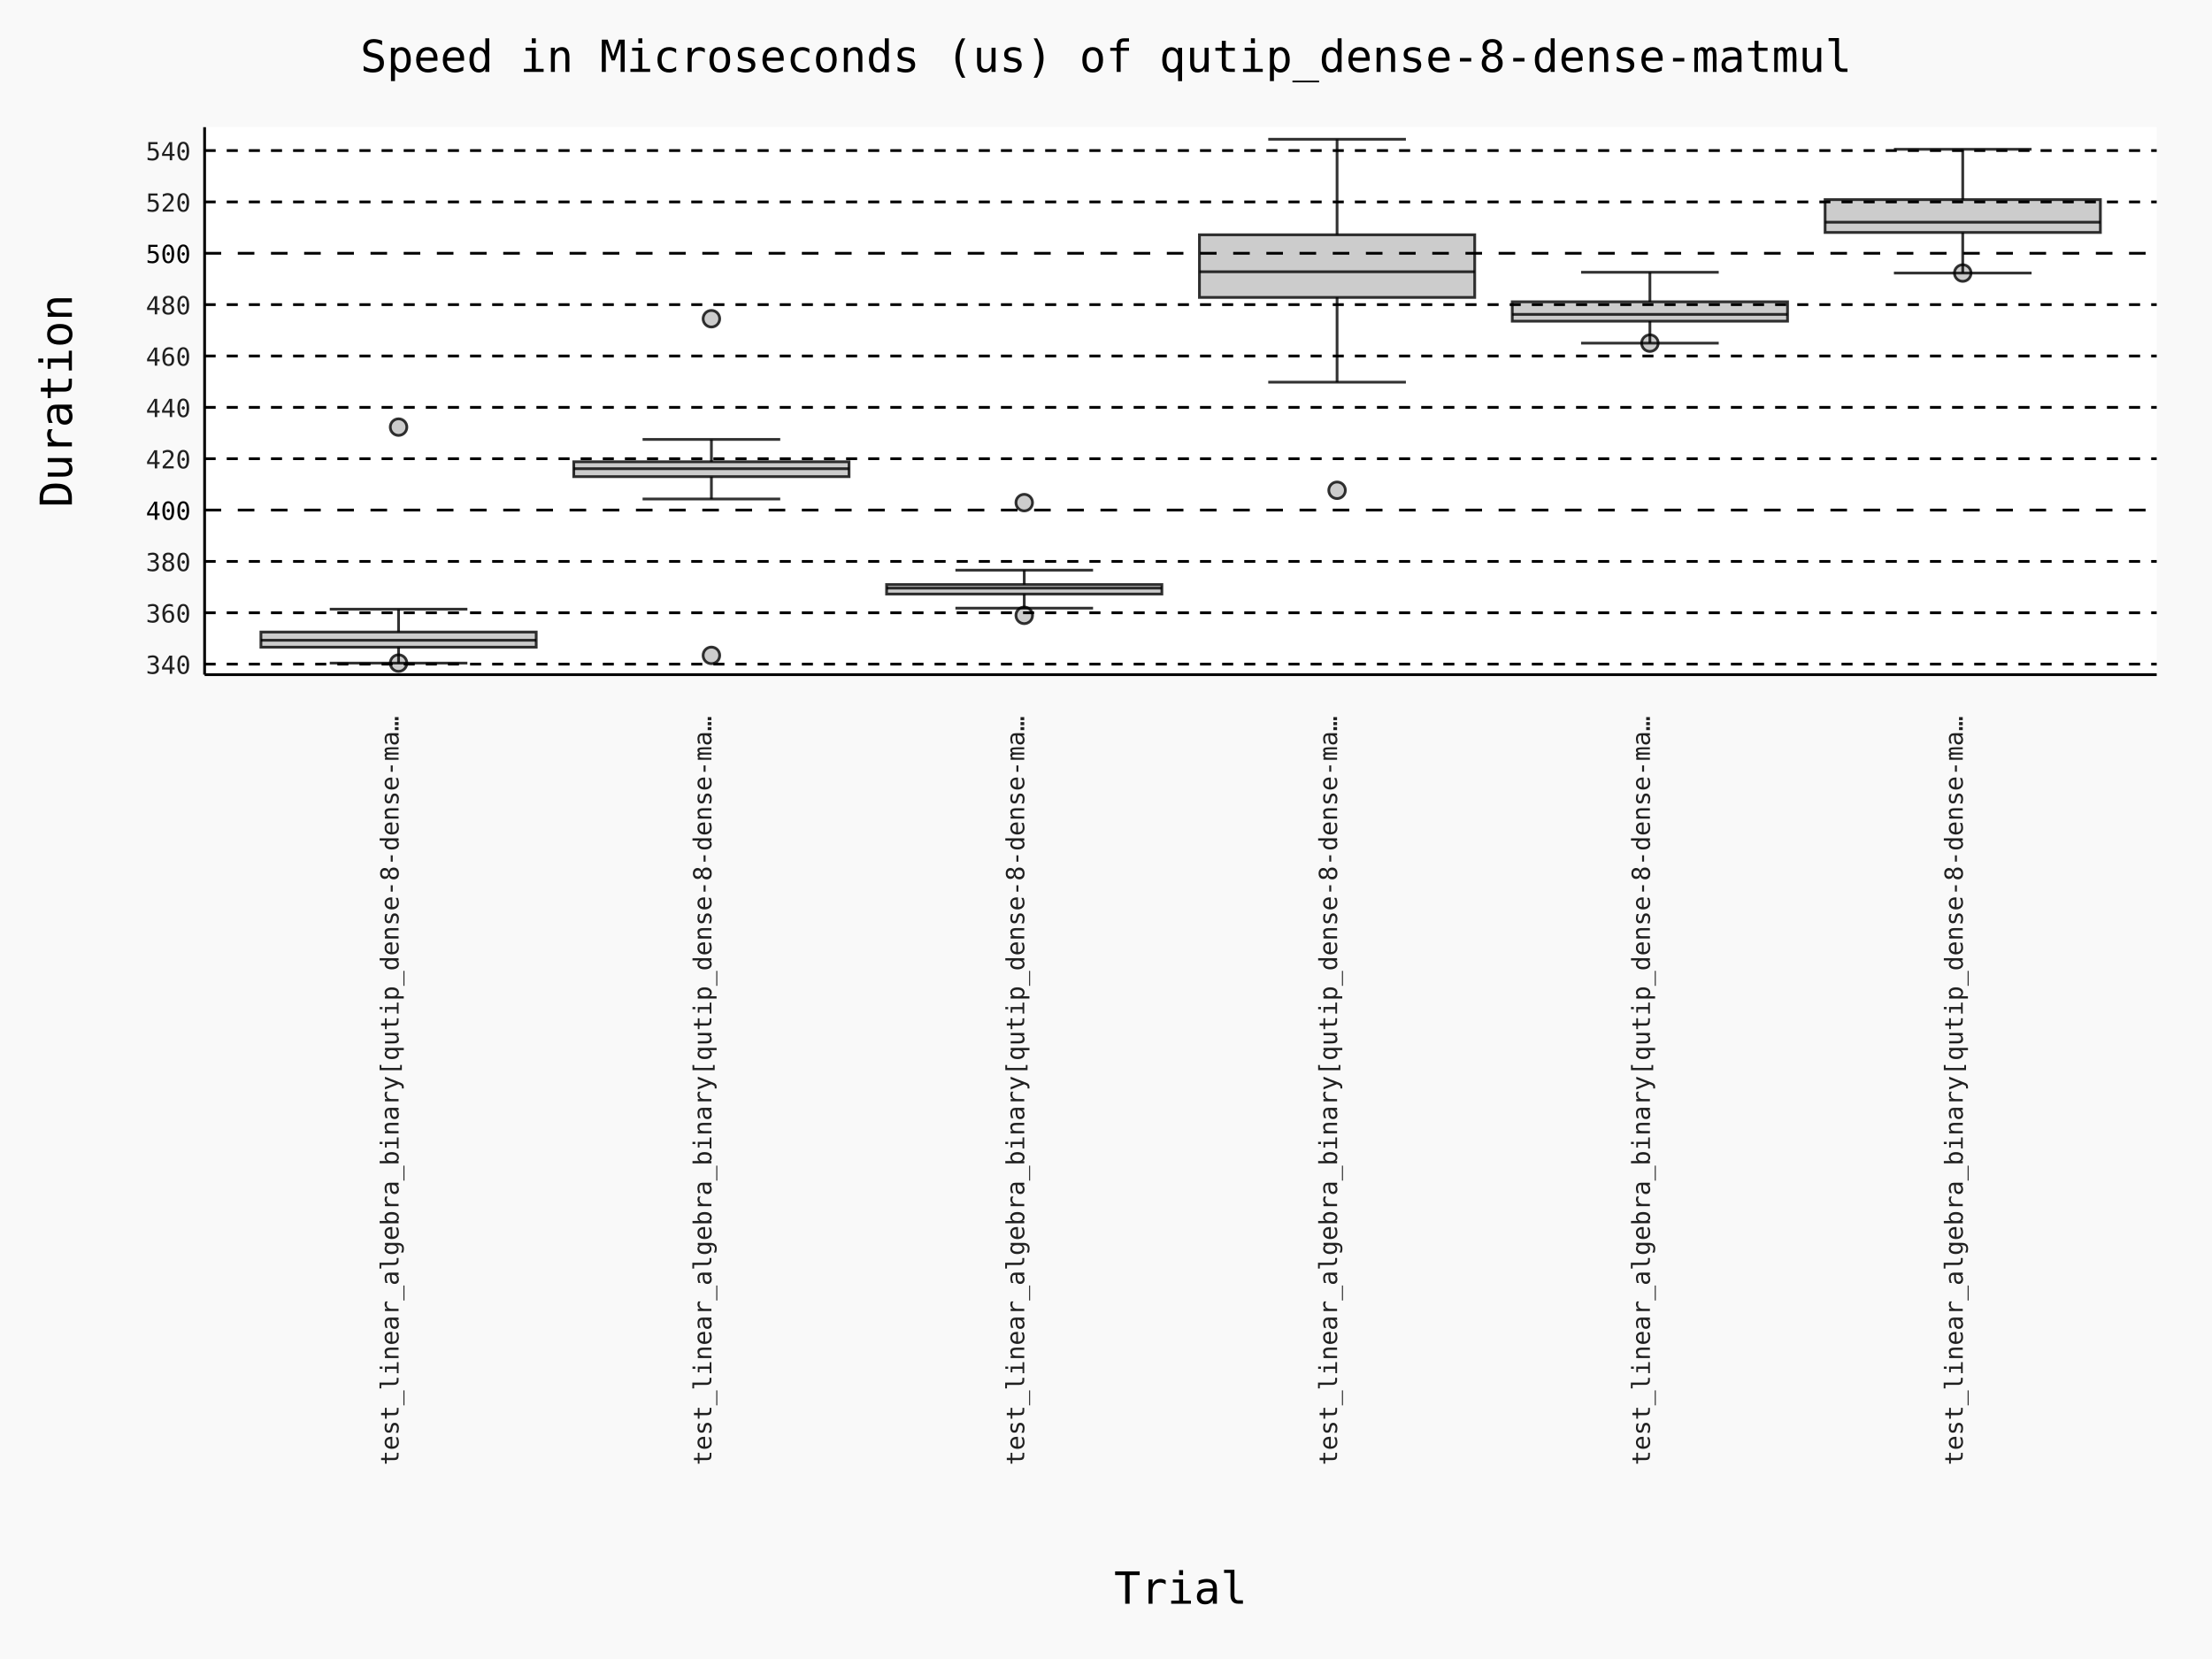
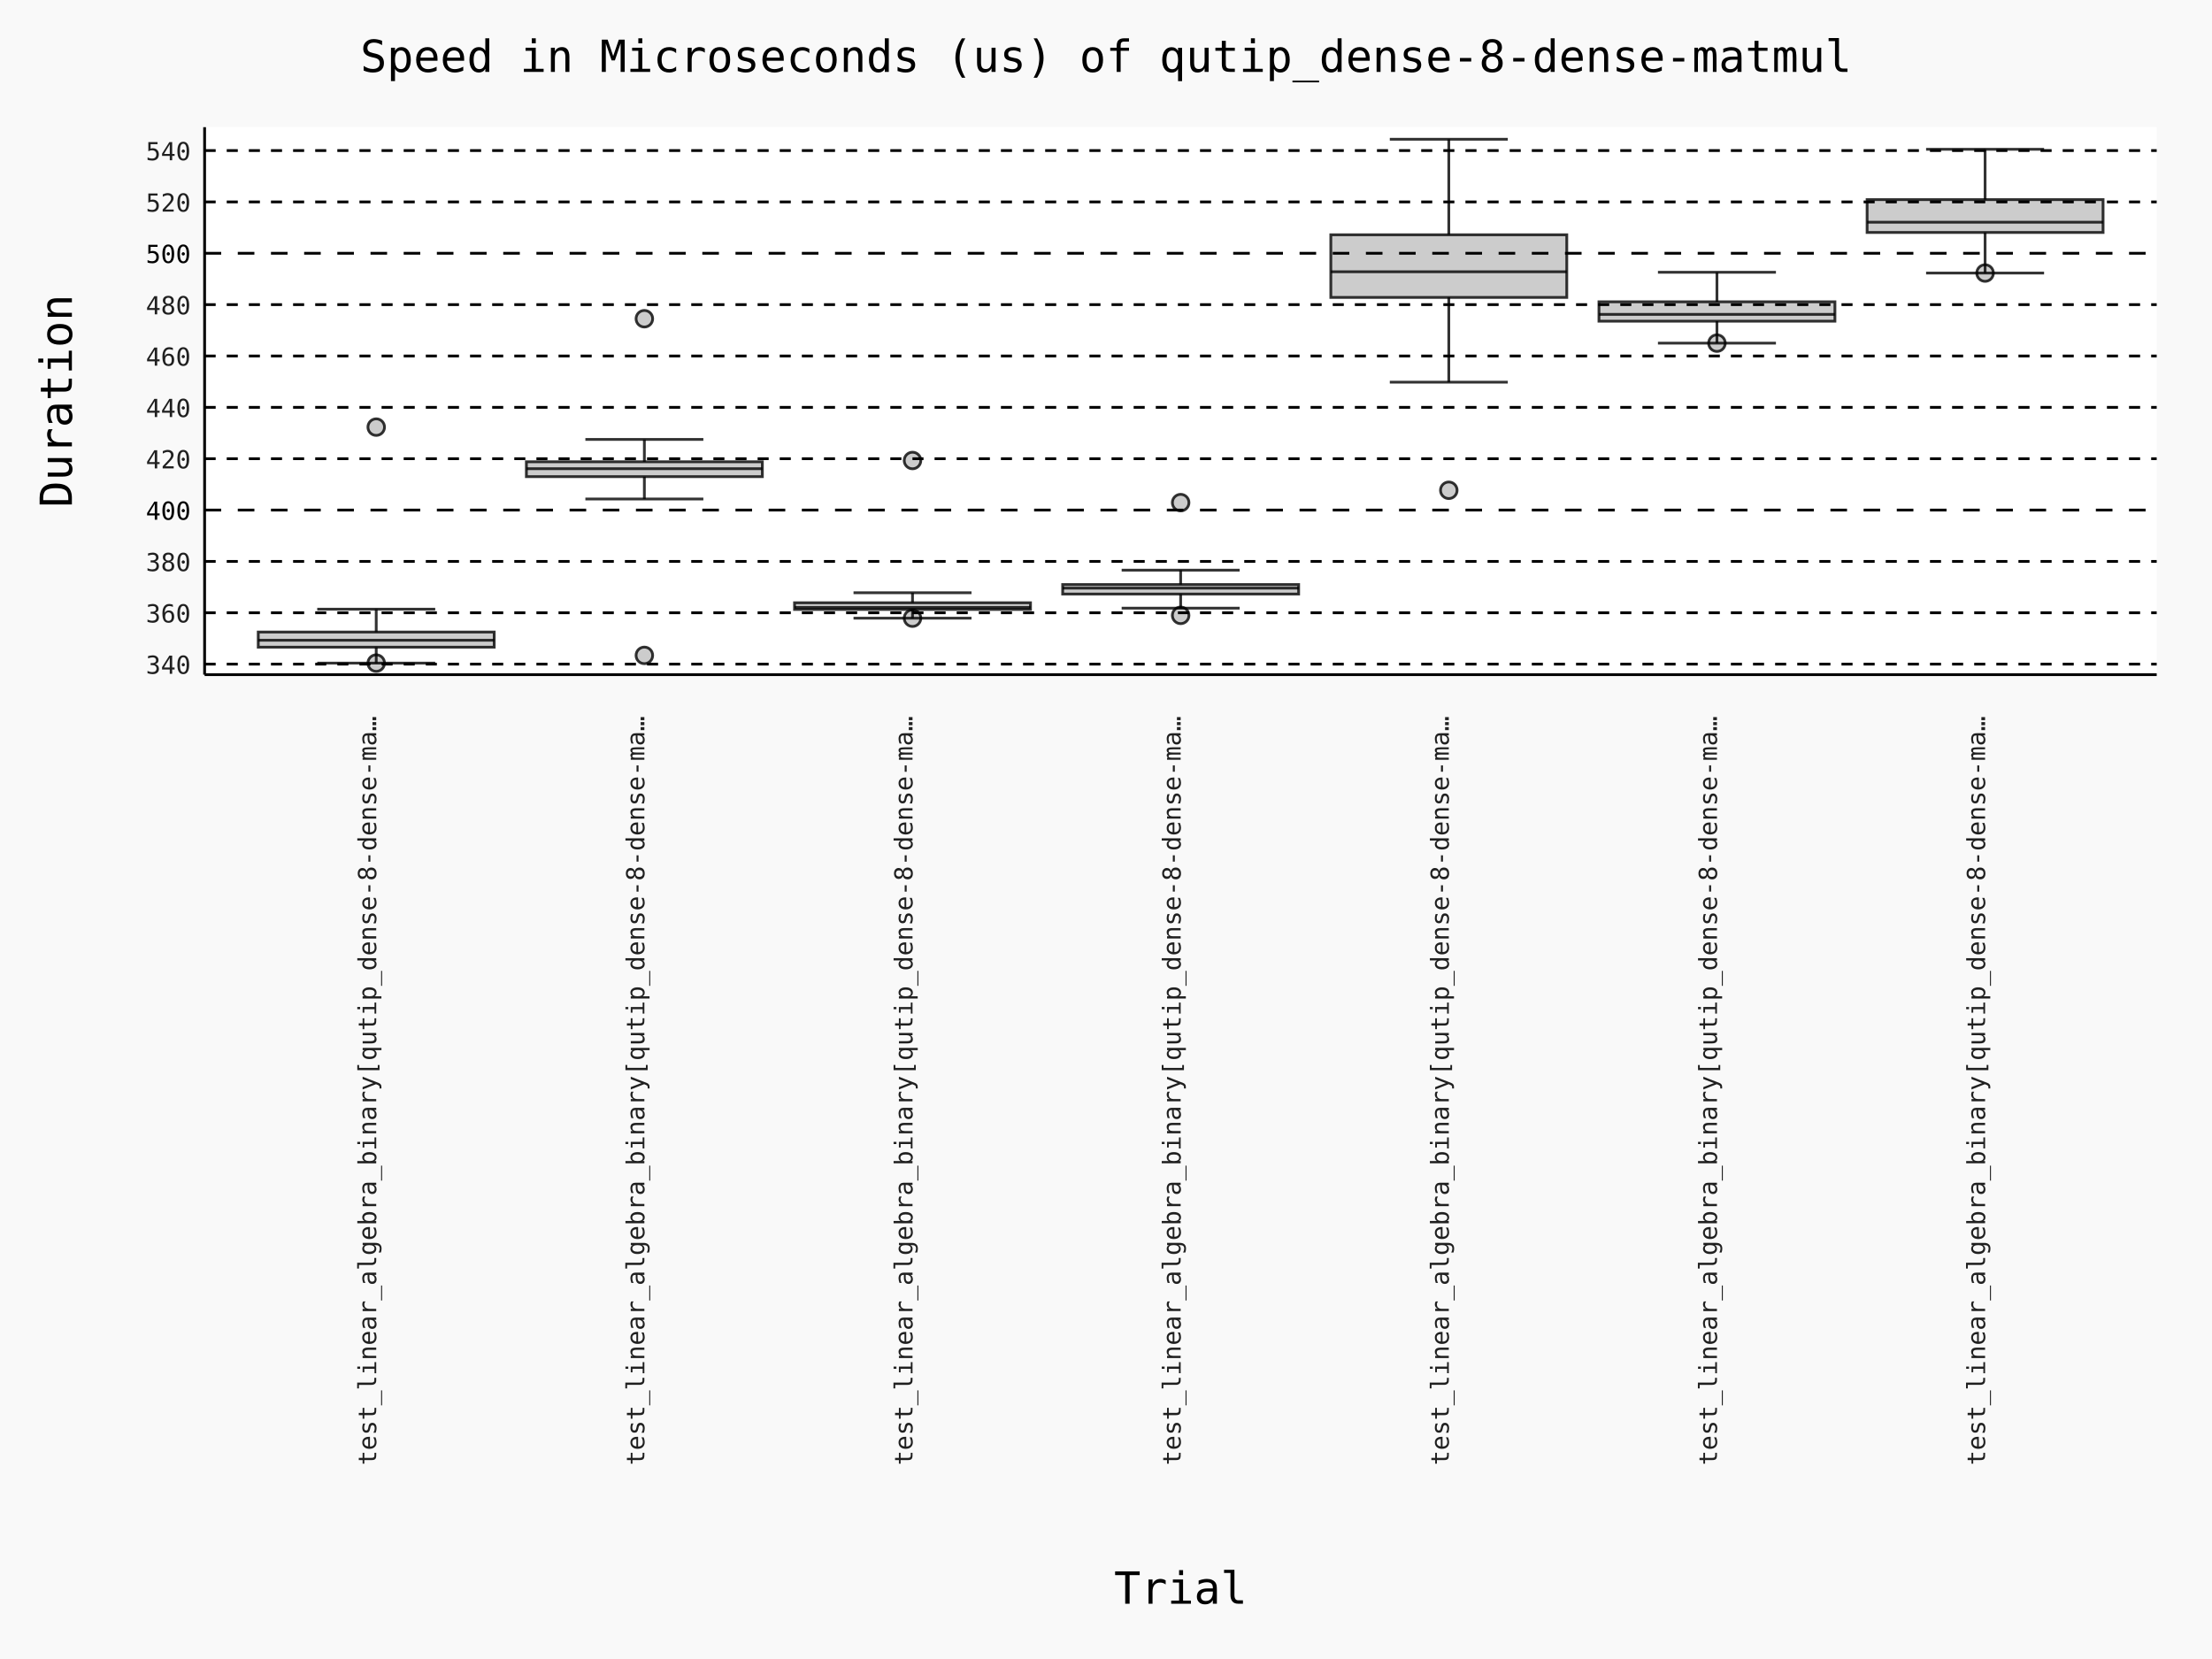
- <svg xmlns="http://www.w3.org/2000/svg" id="chart-aefc9659-e579-452b-bb0a-718bcadd1fb6" class="pygal-chart" viewBox="0 0 800 600">
+ <svg xmlns="http://www.w3.org/2000/svg" id="chart-c7234415-1877-4d9e-99f5-069ce3489e69" class="pygal-chart" viewBox="0 0 800 600">
  <defs>
-     <style type="text/css">#chart-aefc9659-e579-452b-bb0a-718bcadd1fb6{-webkit-user-select:none;-webkit-font-smoothing:antialiased;font-family:Consolas,"Deja Vu Sans Mono","Bitstream Vera Sans Mono","Courier New",monospace}#chart-aefc9659-e579-452b-bb0a-718bcadd1fb6 .title{font-family:Consolas,"Deja Vu Sans Mono","Bitstream Vera Sans Mono","Courier New",monospace;font-size:16px}#chart-aefc9659-e579-452b-bb0a-718bcadd1fb6 .legends .legend text{font-family:Consolas,"Deja Vu Sans Mono","Bitstream Vera Sans Mono","Courier New",monospace;font-size:14px}#chart-aefc9659-e579-452b-bb0a-718bcadd1fb6 .axis text{font-family:Consolas,"Deja Vu Sans Mono","Bitstream Vera Sans Mono","Courier New",monospace;font-size:10px}#chart-aefc9659-e579-452b-bb0a-718bcadd1fb6 .axis text.major{font-family:Consolas,"Deja Vu Sans Mono","Bitstream Vera Sans Mono","Courier New",monospace;font-size:10px}#chart-aefc9659-e579-452b-bb0a-718bcadd1fb6 .text-overlay text.value{font-family:Consolas,"Deja Vu Sans Mono","Bitstream Vera Sans Mono","Courier New",monospace;font-size:16px}#chart-aefc9659-e579-452b-bb0a-718bcadd1fb6 .text-overlay text.label{font-family:Consolas,"Deja Vu Sans Mono","Bitstream Vera Sans Mono","Courier New",monospace;font-size:10px}#chart-aefc9659-e579-452b-bb0a-718bcadd1fb6 .tooltip{font-family:Consolas,"Deja Vu Sans Mono","Bitstream Vera Sans Mono","Courier New",monospace;font-size:14px}#chart-aefc9659-e579-452b-bb0a-718bcadd1fb6 text.no_data{font-family:Consolas,"Deja Vu Sans Mono","Bitstream Vera Sans Mono","Courier New",monospace;font-size:64px}
- #chart-aefc9659-e579-452b-bb0a-718bcadd1fb6{background-color:rgba(249,249,249,1)}#chart-aefc9659-e579-452b-bb0a-718bcadd1fb6 path,#chart-aefc9659-e579-452b-bb0a-718bcadd1fb6 line,#chart-aefc9659-e579-452b-bb0a-718bcadd1fb6 rect,#chart-aefc9659-e579-452b-bb0a-718bcadd1fb6 circle{-webkit-transition:150ms;-moz-transition:150ms;transition:150ms}#chart-aefc9659-e579-452b-bb0a-718bcadd1fb6 .graph &gt; .background{fill:rgba(249,249,249,1)}#chart-aefc9659-e579-452b-bb0a-718bcadd1fb6 .plot &gt; .background{fill:rgba(255,255,255,1)}#chart-aefc9659-e579-452b-bb0a-718bcadd1fb6 .graph{fill:rgba(0,0,0,.87)}#chart-aefc9659-e579-452b-bb0a-718bcadd1fb6 text.no_data{fill:rgba(0,0,0,1)}#chart-aefc9659-e579-452b-bb0a-718bcadd1fb6 .title{fill:rgba(0,0,0,1)}#chart-aefc9659-e579-452b-bb0a-718bcadd1fb6 .legends .legend text{fill:rgba(0,0,0,.87)}#chart-aefc9659-e579-452b-bb0a-718bcadd1fb6 .legends .legend:hover text{fill:rgba(0,0,0,1)}#chart-aefc9659-e579-452b-bb0a-718bcadd1fb6 .axis .line{stroke:rgba(0,0,0,1)}#chart-aefc9659-e579-452b-bb0a-718bcadd1fb6 .axis .guide.line{stroke:rgba(0,0,0,.54)}#chart-aefc9659-e579-452b-bb0a-718bcadd1fb6 .axis .major.line{stroke:rgba(0,0,0,.87)}#chart-aefc9659-e579-452b-bb0a-718bcadd1fb6 .axis text.major{fill:rgba(0,0,0,1)}#chart-aefc9659-e579-452b-bb0a-718bcadd1fb6 .axis.y .guides:hover .guide.line,#chart-aefc9659-e579-452b-bb0a-718bcadd1fb6 .line-graph .axis.x .guides:hover .guide.line,#chart-aefc9659-e579-452b-bb0a-718bcadd1fb6 .stackedline-graph .axis.x .guides:hover .guide.line,#chart-aefc9659-e579-452b-bb0a-718bcadd1fb6 .xy-graph .axis.x .guides:hover .guide.line{stroke:rgba(0,0,0,1)}#chart-aefc9659-e579-452b-bb0a-718bcadd1fb6 .axis .guides:hover text{fill:rgba(0,0,0,1)}#chart-aefc9659-e579-452b-bb0a-718bcadd1fb6 .reactive{fill-opacity:.7;stroke-opacity:.8;stroke-width:1}#chart-aefc9659-e579-452b-bb0a-718bcadd1fb6 .ci{stroke:rgba(0,0,0,.87)}#chart-aefc9659-e579-452b-bb0a-718bcadd1fb6 .reactive.active,#chart-aefc9659-e579-452b-bb0a-718bcadd1fb6 .active .reactive{fill-opacity:.8;stroke-opacity:.9;stroke-width:4}#chart-aefc9659-e579-452b-bb0a-718bcadd1fb6 .ci .reactive.active{stroke-width:1.5}#chart-aefc9659-e579-452b-bb0a-718bcadd1fb6 .series text{fill:rgba(0,0,0,1)}#chart-aefc9659-e579-452b-bb0a-718bcadd1fb6 .tooltip rect{fill:rgba(255,255,255,1);stroke:rgba(0,0,0,1);-webkit-transition:opacity 150ms;-moz-transition:opacity 150ms;transition:opacity 150ms}#chart-aefc9659-e579-452b-bb0a-718bcadd1fb6 .tooltip .label{fill:rgba(0,0,0,.87)}#chart-aefc9659-e579-452b-bb0a-718bcadd1fb6 .tooltip .label{fill:rgba(0,0,0,.87)}#chart-aefc9659-e579-452b-bb0a-718bcadd1fb6 .tooltip .legend{font-size:.8em;fill:rgba(0,0,0,.54)}#chart-aefc9659-e579-452b-bb0a-718bcadd1fb6 .tooltip .x_label{font-size:.6em;fill:rgba(0,0,0,1)}#chart-aefc9659-e579-452b-bb0a-718bcadd1fb6 .tooltip .xlink{font-size:.5em;text-decoration:underline}#chart-aefc9659-e579-452b-bb0a-718bcadd1fb6 .tooltip .value{font-size:1.5em}#chart-aefc9659-e579-452b-bb0a-718bcadd1fb6 .bound{font-size:.5em}#chart-aefc9659-e579-452b-bb0a-718bcadd1fb6 .max-value{font-size:.75em;fill:rgba(0,0,0,.54)}#chart-aefc9659-e579-452b-bb0a-718bcadd1fb6 .map-element{fill:rgba(255,255,255,1);stroke:rgba(0,0,0,.54) !important}#chart-aefc9659-e579-452b-bb0a-718bcadd1fb6 .map-element .reactive{fill-opacity:inherit;stroke-opacity:inherit}#chart-aefc9659-e579-452b-bb0a-718bcadd1fb6 .color-0,#chart-aefc9659-e579-452b-bb0a-718bcadd1fb6 .color-0 a:visited{stroke:#000000;fill:#000000}#chart-aefc9659-e579-452b-bb0a-718bcadd1fb6 .color-1,#chart-aefc9659-e579-452b-bb0a-718bcadd1fb6 .color-1 a:visited{stroke:#000000;fill:#000000}#chart-aefc9659-e579-452b-bb0a-718bcadd1fb6 .color-2,#chart-aefc9659-e579-452b-bb0a-718bcadd1fb6 .color-2 a:visited{stroke:#000000;fill:#000000}#chart-aefc9659-e579-452b-bb0a-718bcadd1fb6 .color-3,#chart-aefc9659-e579-452b-bb0a-718bcadd1fb6 .color-3 a:visited{stroke:#000000;fill:#000000}#chart-aefc9659-e579-452b-bb0a-718bcadd1fb6 .color-4,#chart-aefc9659-e579-452b-bb0a-718bcadd1fb6 .color-4 a:visited{stroke:#000000;fill:#000000}#chart-aefc9659-e579-452b-bb0a-718bcadd1fb6 .color-5,#chart-aefc9659-e579-452b-bb0a-718bcadd1fb6 .color-5 a:visited{stroke:#000000;fill:#000000}#chart-aefc9659-e579-452b-bb0a-718bcadd1fb6 .text-overlay .color-0 text{fill:white}#chart-aefc9659-e579-452b-bb0a-718bcadd1fb6 .text-overlay .color-1 text{fill:white}#chart-aefc9659-e579-452b-bb0a-718bcadd1fb6 .text-overlay .color-2 text{fill:white}#chart-aefc9659-e579-452b-bb0a-718bcadd1fb6 .text-overlay .color-3 text{fill:white}#chart-aefc9659-e579-452b-bb0a-718bcadd1fb6 .text-overlay .color-4 text{fill:white}#chart-aefc9659-e579-452b-bb0a-718bcadd1fb6 .text-overlay .color-5 text{fill:white}
- #chart-aefc9659-e579-452b-bb0a-718bcadd1fb6 text.no_data{text-anchor:middle}#chart-aefc9659-e579-452b-bb0a-718bcadd1fb6 .guide.line{fill:none}#chart-aefc9659-e579-452b-bb0a-718bcadd1fb6 .centered{text-anchor:middle}#chart-aefc9659-e579-452b-bb0a-718bcadd1fb6 .title{text-anchor:middle}#chart-aefc9659-e579-452b-bb0a-718bcadd1fb6 .legends .legend text{fill-opacity:1}#chart-aefc9659-e579-452b-bb0a-718bcadd1fb6 .axis.x text{text-anchor:middle}#chart-aefc9659-e579-452b-bb0a-718bcadd1fb6 .axis.x:not(.web) text[transform]{text-anchor:start}#chart-aefc9659-e579-452b-bb0a-718bcadd1fb6 .axis.x:not(.web) text[transform].backwards{text-anchor:end}#chart-aefc9659-e579-452b-bb0a-718bcadd1fb6 .axis.y text{text-anchor:end}#chart-aefc9659-e579-452b-bb0a-718bcadd1fb6 .axis.y text[transform].backwards{text-anchor:start}#chart-aefc9659-e579-452b-bb0a-718bcadd1fb6 .axis.y2 text{text-anchor:start}#chart-aefc9659-e579-452b-bb0a-718bcadd1fb6 .axis.y2 text[transform].backwards{text-anchor:end}#chart-aefc9659-e579-452b-bb0a-718bcadd1fb6 .axis .guide.line{stroke-dasharray:4,4;stroke:black}#chart-aefc9659-e579-452b-bb0a-718bcadd1fb6 .axis .major.guide.line{stroke-dasharray:6,6;stroke:black}#chart-aefc9659-e579-452b-bb0a-718bcadd1fb6 .horizontal .axis.y .guide.line,#chart-aefc9659-e579-452b-bb0a-718bcadd1fb6 .horizontal .axis.y2 .guide.line,#chart-aefc9659-e579-452b-bb0a-718bcadd1fb6 .vertical .axis.x .guide.line{opacity:0}#chart-aefc9659-e579-452b-bb0a-718bcadd1fb6 .horizontal .axis.always_show .guide.line,#chart-aefc9659-e579-452b-bb0a-718bcadd1fb6 .vertical .axis.always_show .guide.line{opacity:1 !important}#chart-aefc9659-e579-452b-bb0a-718bcadd1fb6 .axis.y .guides:hover .guide.line,#chart-aefc9659-e579-452b-bb0a-718bcadd1fb6 .axis.y2 .guides:hover .guide.line,#chart-aefc9659-e579-452b-bb0a-718bcadd1fb6 .axis.x .guides:hover .guide.line{opacity:1}#chart-aefc9659-e579-452b-bb0a-718bcadd1fb6 .axis .guides:hover text{opacity:1}#chart-aefc9659-e579-452b-bb0a-718bcadd1fb6 .nofill{fill:none}#chart-aefc9659-e579-452b-bb0a-718bcadd1fb6 .subtle-fill{fill-opacity:.2}#chart-aefc9659-e579-452b-bb0a-718bcadd1fb6 .dot{stroke-width:1px;fill-opacity:1;stroke-opacity:1}#chart-aefc9659-e579-452b-bb0a-718bcadd1fb6 .dot.active{stroke-width:5px}#chart-aefc9659-e579-452b-bb0a-718bcadd1fb6 .dot.negative{fill:transparent}#chart-aefc9659-e579-452b-bb0a-718bcadd1fb6 text,#chart-aefc9659-e579-452b-bb0a-718bcadd1fb6 tspan{stroke:none !important}#chart-aefc9659-e579-452b-bb0a-718bcadd1fb6 .series text.active{opacity:1}#chart-aefc9659-e579-452b-bb0a-718bcadd1fb6 .tooltip rect{fill-opacity:.95;stroke-width:.5}#chart-aefc9659-e579-452b-bb0a-718bcadd1fb6 .tooltip text{fill-opacity:1}#chart-aefc9659-e579-452b-bb0a-718bcadd1fb6 .showable{visibility:hidden}#chart-aefc9659-e579-452b-bb0a-718bcadd1fb6 .showable.shown{visibility:visible}#chart-aefc9659-e579-452b-bb0a-718bcadd1fb6 .gauge-background{fill:rgba(229,229,229,1);stroke:none}#chart-aefc9659-e579-452b-bb0a-718bcadd1fb6 .bg-lines{stroke:rgba(249,249,249,1);stroke-width:2px}
+     <style type="text/css">#chart-c7234415-1877-4d9e-99f5-069ce3489e69{-webkit-user-select:none;-webkit-font-smoothing:antialiased;font-family:Consolas,"Deja Vu Sans Mono","Bitstream Vera Sans Mono","Courier New",monospace}#chart-c7234415-1877-4d9e-99f5-069ce3489e69 .title{font-family:Consolas,"Deja Vu Sans Mono","Bitstream Vera Sans Mono","Courier New",monospace;font-size:16px}#chart-c7234415-1877-4d9e-99f5-069ce3489e69 .legends .legend text{font-family:Consolas,"Deja Vu Sans Mono","Bitstream Vera Sans Mono","Courier New",monospace;font-size:14px}#chart-c7234415-1877-4d9e-99f5-069ce3489e69 .axis text{font-family:Consolas,"Deja Vu Sans Mono","Bitstream Vera Sans Mono","Courier New",monospace;font-size:10px}#chart-c7234415-1877-4d9e-99f5-069ce3489e69 .axis text.major{font-family:Consolas,"Deja Vu Sans Mono","Bitstream Vera Sans Mono","Courier New",monospace;font-size:10px}#chart-c7234415-1877-4d9e-99f5-069ce3489e69 .text-overlay text.value{font-family:Consolas,"Deja Vu Sans Mono","Bitstream Vera Sans Mono","Courier New",monospace;font-size:16px}#chart-c7234415-1877-4d9e-99f5-069ce3489e69 .text-overlay text.label{font-family:Consolas,"Deja Vu Sans Mono","Bitstream Vera Sans Mono","Courier New",monospace;font-size:10px}#chart-c7234415-1877-4d9e-99f5-069ce3489e69 .tooltip{font-family:Consolas,"Deja Vu Sans Mono","Bitstream Vera Sans Mono","Courier New",monospace;font-size:14px}#chart-c7234415-1877-4d9e-99f5-069ce3489e69 text.no_data{font-family:Consolas,"Deja Vu Sans Mono","Bitstream Vera Sans Mono","Courier New",monospace;font-size:64px}
+ #chart-c7234415-1877-4d9e-99f5-069ce3489e69{background-color:rgba(249,249,249,1)}#chart-c7234415-1877-4d9e-99f5-069ce3489e69 path,#chart-c7234415-1877-4d9e-99f5-069ce3489e69 line,#chart-c7234415-1877-4d9e-99f5-069ce3489e69 rect,#chart-c7234415-1877-4d9e-99f5-069ce3489e69 circle{-webkit-transition:150ms;-moz-transition:150ms;transition:150ms}#chart-c7234415-1877-4d9e-99f5-069ce3489e69 .graph &gt; .background{fill:rgba(249,249,249,1)}#chart-c7234415-1877-4d9e-99f5-069ce3489e69 .plot &gt; .background{fill:rgba(255,255,255,1)}#chart-c7234415-1877-4d9e-99f5-069ce3489e69 .graph{fill:rgba(0,0,0,.87)}#chart-c7234415-1877-4d9e-99f5-069ce3489e69 text.no_data{fill:rgba(0,0,0,1)}#chart-c7234415-1877-4d9e-99f5-069ce3489e69 .title{fill:rgba(0,0,0,1)}#chart-c7234415-1877-4d9e-99f5-069ce3489e69 .legends .legend text{fill:rgba(0,0,0,.87)}#chart-c7234415-1877-4d9e-99f5-069ce3489e69 .legends .legend:hover text{fill:rgba(0,0,0,1)}#chart-c7234415-1877-4d9e-99f5-069ce3489e69 .axis .line{stroke:rgba(0,0,0,1)}#chart-c7234415-1877-4d9e-99f5-069ce3489e69 .axis .guide.line{stroke:rgba(0,0,0,.54)}#chart-c7234415-1877-4d9e-99f5-069ce3489e69 .axis .major.line{stroke:rgba(0,0,0,.87)}#chart-c7234415-1877-4d9e-99f5-069ce3489e69 .axis text.major{fill:rgba(0,0,0,1)}#chart-c7234415-1877-4d9e-99f5-069ce3489e69 .axis.y .guides:hover .guide.line,#chart-c7234415-1877-4d9e-99f5-069ce3489e69 .line-graph .axis.x .guides:hover .guide.line,#chart-c7234415-1877-4d9e-99f5-069ce3489e69 .stackedline-graph .axis.x .guides:hover .guide.line,#chart-c7234415-1877-4d9e-99f5-069ce3489e69 .xy-graph .axis.x .guides:hover .guide.line{stroke:rgba(0,0,0,1)}#chart-c7234415-1877-4d9e-99f5-069ce3489e69 .axis .guides:hover text{fill:rgba(0,0,0,1)}#chart-c7234415-1877-4d9e-99f5-069ce3489e69 .reactive{fill-opacity:.7;stroke-opacity:.8;stroke-width:1}#chart-c7234415-1877-4d9e-99f5-069ce3489e69 .ci{stroke:rgba(0,0,0,.87)}#chart-c7234415-1877-4d9e-99f5-069ce3489e69 .reactive.active,#chart-c7234415-1877-4d9e-99f5-069ce3489e69 .active .reactive{fill-opacity:.8;stroke-opacity:.9;stroke-width:4}#chart-c7234415-1877-4d9e-99f5-069ce3489e69 .ci .reactive.active{stroke-width:1.5}#chart-c7234415-1877-4d9e-99f5-069ce3489e69 .series text{fill:rgba(0,0,0,1)}#chart-c7234415-1877-4d9e-99f5-069ce3489e69 .tooltip rect{fill:rgba(255,255,255,1);stroke:rgba(0,0,0,1);-webkit-transition:opacity 150ms;-moz-transition:opacity 150ms;transition:opacity 150ms}#chart-c7234415-1877-4d9e-99f5-069ce3489e69 .tooltip .label{fill:rgba(0,0,0,.87)}#chart-c7234415-1877-4d9e-99f5-069ce3489e69 .tooltip .label{fill:rgba(0,0,0,.87)}#chart-c7234415-1877-4d9e-99f5-069ce3489e69 .tooltip .legend{font-size:.8em;fill:rgba(0,0,0,.54)}#chart-c7234415-1877-4d9e-99f5-069ce3489e69 .tooltip .x_label{font-size:.6em;fill:rgba(0,0,0,1)}#chart-c7234415-1877-4d9e-99f5-069ce3489e69 .tooltip .xlink{font-size:.5em;text-decoration:underline}#chart-c7234415-1877-4d9e-99f5-069ce3489e69 .tooltip .value{font-size:1.5em}#chart-c7234415-1877-4d9e-99f5-069ce3489e69 .bound{font-size:.5em}#chart-c7234415-1877-4d9e-99f5-069ce3489e69 .max-value{font-size:.75em;fill:rgba(0,0,0,.54)}#chart-c7234415-1877-4d9e-99f5-069ce3489e69 .map-element{fill:rgba(255,255,255,1);stroke:rgba(0,0,0,.54) !important}#chart-c7234415-1877-4d9e-99f5-069ce3489e69 .map-element .reactive{fill-opacity:inherit;stroke-opacity:inherit}#chart-c7234415-1877-4d9e-99f5-069ce3489e69 .color-0,#chart-c7234415-1877-4d9e-99f5-069ce3489e69 .color-0 a:visited{stroke:#000000;fill:#000000}#chart-c7234415-1877-4d9e-99f5-069ce3489e69 .color-1,#chart-c7234415-1877-4d9e-99f5-069ce3489e69 .color-1 a:visited{stroke:#000000;fill:#000000}#chart-c7234415-1877-4d9e-99f5-069ce3489e69 .color-2,#chart-c7234415-1877-4d9e-99f5-069ce3489e69 .color-2 a:visited{stroke:#000000;fill:#000000}#chart-c7234415-1877-4d9e-99f5-069ce3489e69 .color-3,#chart-c7234415-1877-4d9e-99f5-069ce3489e69 .color-3 a:visited{stroke:#000000;fill:#000000}#chart-c7234415-1877-4d9e-99f5-069ce3489e69 .color-4,#chart-c7234415-1877-4d9e-99f5-069ce3489e69 .color-4 a:visited{stroke:#000000;fill:#000000}#chart-c7234415-1877-4d9e-99f5-069ce3489e69 .color-5,#chart-c7234415-1877-4d9e-99f5-069ce3489e69 .color-5 a:visited{stroke:#000000;fill:#000000}#chart-c7234415-1877-4d9e-99f5-069ce3489e69 .color-6,#chart-c7234415-1877-4d9e-99f5-069ce3489e69 .color-6 a:visited{stroke:#000000;fill:#000000}#chart-c7234415-1877-4d9e-99f5-069ce3489e69 .text-overlay .color-0 text{fill:white}#chart-c7234415-1877-4d9e-99f5-069ce3489e69 .text-overlay .color-1 text{fill:white}#chart-c7234415-1877-4d9e-99f5-069ce3489e69 .text-overlay .color-2 text{fill:white}#chart-c7234415-1877-4d9e-99f5-069ce3489e69 .text-overlay .color-3 text{fill:white}#chart-c7234415-1877-4d9e-99f5-069ce3489e69 .text-overlay .color-4 text{fill:white}#chart-c7234415-1877-4d9e-99f5-069ce3489e69 .text-overlay .color-5 text{fill:white}#chart-c7234415-1877-4d9e-99f5-069ce3489e69 .text-overlay .color-6 text{fill:white}
+ #chart-c7234415-1877-4d9e-99f5-069ce3489e69 text.no_data{text-anchor:middle}#chart-c7234415-1877-4d9e-99f5-069ce3489e69 .guide.line{fill:none}#chart-c7234415-1877-4d9e-99f5-069ce3489e69 .centered{text-anchor:middle}#chart-c7234415-1877-4d9e-99f5-069ce3489e69 .title{text-anchor:middle}#chart-c7234415-1877-4d9e-99f5-069ce3489e69 .legends .legend text{fill-opacity:1}#chart-c7234415-1877-4d9e-99f5-069ce3489e69 .axis.x text{text-anchor:middle}#chart-c7234415-1877-4d9e-99f5-069ce3489e69 .axis.x:not(.web) text[transform]{text-anchor:start}#chart-c7234415-1877-4d9e-99f5-069ce3489e69 .axis.x:not(.web) text[transform].backwards{text-anchor:end}#chart-c7234415-1877-4d9e-99f5-069ce3489e69 .axis.y text{text-anchor:end}#chart-c7234415-1877-4d9e-99f5-069ce3489e69 .axis.y text[transform].backwards{text-anchor:start}#chart-c7234415-1877-4d9e-99f5-069ce3489e69 .axis.y2 text{text-anchor:start}#chart-c7234415-1877-4d9e-99f5-069ce3489e69 .axis.y2 text[transform].backwards{text-anchor:end}#chart-c7234415-1877-4d9e-99f5-069ce3489e69 .axis .guide.line{stroke-dasharray:4,4;stroke:black}#chart-c7234415-1877-4d9e-99f5-069ce3489e69 .axis .major.guide.line{stroke-dasharray:6,6;stroke:black}#chart-c7234415-1877-4d9e-99f5-069ce3489e69 .horizontal .axis.y .guide.line,#chart-c7234415-1877-4d9e-99f5-069ce3489e69 .horizontal .axis.y2 .guide.line,#chart-c7234415-1877-4d9e-99f5-069ce3489e69 .vertical .axis.x .guide.line{opacity:0}#chart-c7234415-1877-4d9e-99f5-069ce3489e69 .horizontal .axis.always_show .guide.line,#chart-c7234415-1877-4d9e-99f5-069ce3489e69 .vertical .axis.always_show .guide.line{opacity:1 !important}#chart-c7234415-1877-4d9e-99f5-069ce3489e69 .axis.y .guides:hover .guide.line,#chart-c7234415-1877-4d9e-99f5-069ce3489e69 .axis.y2 .guides:hover .guide.line,#chart-c7234415-1877-4d9e-99f5-069ce3489e69 .axis.x .guides:hover .guide.line{opacity:1}#chart-c7234415-1877-4d9e-99f5-069ce3489e69 .axis .guides:hover text{opacity:1}#chart-c7234415-1877-4d9e-99f5-069ce3489e69 .nofill{fill:none}#chart-c7234415-1877-4d9e-99f5-069ce3489e69 .subtle-fill{fill-opacity:.2}#chart-c7234415-1877-4d9e-99f5-069ce3489e69 .dot{stroke-width:1px;fill-opacity:1;stroke-opacity:1}#chart-c7234415-1877-4d9e-99f5-069ce3489e69 .dot.active{stroke-width:5px}#chart-c7234415-1877-4d9e-99f5-069ce3489e69 .dot.negative{fill:transparent}#chart-c7234415-1877-4d9e-99f5-069ce3489e69 text,#chart-c7234415-1877-4d9e-99f5-069ce3489e69 tspan{stroke:none !important}#chart-c7234415-1877-4d9e-99f5-069ce3489e69 .series text.active{opacity:1}#chart-c7234415-1877-4d9e-99f5-069ce3489e69 .tooltip rect{fill-opacity:.95;stroke-width:.5}#chart-c7234415-1877-4d9e-99f5-069ce3489e69 .tooltip text{fill-opacity:1}#chart-c7234415-1877-4d9e-99f5-069ce3489e69 .showable{visibility:hidden}#chart-c7234415-1877-4d9e-99f5-069ce3489e69 .showable.shown{visibility:visible}#chart-c7234415-1877-4d9e-99f5-069ce3489e69 .gauge-background{fill:rgba(229,229,229,1);stroke:none}#chart-c7234415-1877-4d9e-99f5-069ce3489e69 .bg-lines{stroke:rgba(249,249,249,1);stroke-width:2px}
.tooltip .value{font-size:1em !important}.axis text{font-size:9px !important}</style>
  </defs>
  <g class="graph custombox-graph vertical">
    <rect x="0" y="0" width="800" height="600" class="background" />
    <g transform="translate(74, 46)" class="plot">
      <rect x="0" y="0" width="706.0" height="198.0" class="background" />
      <g class="axis y always_show">
        <path d="M0 198 h706" class="line" />
        <g class="guides">
          <path d="M0 194.192 h706" class="guide line" />
          <text x="-5" y="197.692" class="">340</text>
        </g>
        <g class="guides">
          <path d="M0 175.618 h706" class="guide line" />
          <text x="-5" y="179.118" class="">360</text>
        </g>
        <g class="guides">
          <path d="M0 157.044 h706" class="guide line" />
          <text x="-5" y="160.544" class="">380</text>
        </g>
        <g class="guides">
          <path d="M0 138.47 h706" class="major guide line" />
          <text x="-5" y="141.97" class="major">400</text>
        </g>
        <g class="guides">
          <path d="M0 119.896 h706" class="guide line" />
          <text x="-5" y="123.396" class="">420</text>
        </g>
        <g class="guides">
          <path d="M0 101.322 h706" class="guide line" />
          <text x="-5" y="104.822" class="">440</text>
        </g>
        <g class="guides">
          <path d="M0 82.748 h706" class="guide line" />
          <text x="-5" y="86.248" class="">460</text>
        </g>
        <g class="guides">
          <path d="M0 64.174 h706" class="guide line" />
          <text x="-5" y="67.674" class="">480</text>
        </g>
        <g class="guides">
          <path d="M0 45.599 h706" class="major guide line" />
          <text x="-5" y="49.099" class="major">500</text>
        </g>
        <g class="guides">
          <path d="M0 27.025 h706" class="guide line" />
          <text x="-5" y="30.525" class="">520</text>
        </g>
        <g class="guides">
          <path d="M0 8.451 h706" class="guide line" />
          <text x="-5" y="11.951" class="">540</text>
        </g>
      </g>
      <g class="axis x">
        <path d="M0 0 v198" class="line" />
        <g class="guides">
-           <path d="M70.147 0 v198" class="guide line" />
-           <text x="70.147" y="213.0" class="backwards" transform="rotate(270 70.14744 213)">test_linear_algebra_binary[qutip_dense-8-dense-ma…</text>
-         </g>
-         <g class="guides">
-           <path d="M183.288 0 v198" class="guide line" />
-           <text x="183.288" y="213.0" class="backwards" transform="rotate(270 183.2885 213)">test_linear_algebra_binary[qutip_dense-8-dense-ma…</text>
-         </g>
-         <g class="guides">
-           <path d="M296.429 0 v198" class="guide line" />
-           <text x="296.429" y="213.0" class="backwards" transform="rotate(270 296.4295 213)">test_linear_algebra_binary[qutip_dense-8-dense-ma…</text>
-         </g>
-         <g class="guides">
-           <path d="M409.571 0 v198" class="guide line" />
-           <text x="409.571" y="213.0" class="backwards" transform="rotate(270 409.5705 213)">test_linear_algebra_binary[qutip_dense-8-dense-ma…</text>
-         </g>
-         <g class="guides">
-           <path d="M522.712 0 v198" class="guide line" />
-           <text x="522.712" y="213.0" class="backwards" transform="rotate(270 522.7115 213)">test_linear_algebra_binary[qutip_dense-8-dense-ma…</text>
-         </g>
-         <g class="guides">
-           <path d="M635.853 0 v198" class="guide line" />
-           <text x="635.853" y="213.0" class="backwards" transform="rotate(270 635.8526 213)">test_linear_algebra_binary[qutip_dense-8-dense-ma…</text>
+           <path d="M62.066 0 v198" class="guide line" />
+           <text x="62.066" y="213.0" class="backwards" transform="rotate(270 62.06593 213)">test_linear_algebra_binary[qutip_dense-8-dense-ma…</text>
+         </g>
+         <g class="guides">
+           <path d="M159.044 0 v198" class="guide line" />
+           <text x="159.044" y="213.0" class="backwards" transform="rotate(270 159.044 213)">test_linear_algebra_binary[qutip_dense-8-dense-ma…</text>
+         </g>
+         <g class="guides">
+           <path d="M256.022 0 v198" class="guide line" />
+           <text x="256.022" y="213.0" class="backwards" transform="rotate(270 256.022 213)">test_linear_algebra_binary[qutip_dense-8-dense-ma…</text>
+         </g>
+         <g class="guides">
+           <path d="M353 0 v198" class="guide line" />
+           <text x="353.0" y="213.0" class="backwards" transform="rotate(270 353 213)">test_linear_algebra_binary[qutip_dense-8-dense-ma…</text>
+         </g>
+         <g class="guides">
+           <path d="M449.978 0 v198" class="guide line" />
+           <text x="449.978" y="213.0" class="backwards" transform="rotate(270 449.978 213)">test_linear_algebra_binary[qutip_dense-8-dense-ma…</text>
+         </g>
+         <g class="guides">
+           <path d="M546.956 0 v198" class="guide line" />
+           <text x="546.956" y="213.0" class="backwards" transform="rotate(270 546.956 213)">test_linear_algebra_binary[qutip_dense-8-dense-ma…</text>
+         </g>
+         <g class="guides">
+           <path d="M643.934 0 v198" class="guide line" />
+           <text x="643.934" y="213.0" class="backwards" transform="rotate(270 643.9341 213)">test_linear_algebra_binary[qutip_dense-8-dense-ma…</text>
        </g>
      </g>
      <g class="series serie-0 color-0">
        <g class="boxes">
          <g class="box">
-             <path stroke-width="3" d="M45.256 193.82 L95.038 193.82" class="reactive tooltip-trigger" />
-             <path stroke-width="3" d="M20.365 185.554 L119.929 185.554" class="reactive tooltip-trigger" />
-             <path stroke-width="3" d="M45.256 174.317 L95.038 174.317" class="reactive tooltip-trigger" />
-             <path stroke-width="2" d="M70.147 193.82 L70.147 188.062" class="reactive tooltip-trigger" />
-             <path stroke-width="2" d="M70.147 174.317 L70.147 182.583" class="reactive tooltip-trigger" />
-             <rect x="20.365" y="182.583" height="5.479" width="99.564" class="subtle-fill reactive tooltip-trigger" />
-             <circle cx="70.147" cy="193.82" r="3" class="subtle-fill reactive tooltip-trigger" />
-             <circle cx="70.147" cy="108.472" r="3" class="subtle-fill reactive tooltip-trigger" />
+             <path stroke-width="3" d="M40.731 193.82 L83.401 193.82" class="reactive tooltip-trigger" />
+             <path stroke-width="3" d="M19.396 185.554 L104.736 185.554" class="reactive tooltip-trigger" />
+             <path stroke-width="3" d="M40.731 174.317 L83.401 174.317" class="reactive tooltip-trigger" />
+             <path stroke-width="2" d="M62.066 193.82 L62.066 188.062" class="reactive tooltip-trigger" />
+             <path stroke-width="2" d="M62.066 174.317 L62.066 182.583" class="reactive tooltip-trigger" />
+             <rect x="19.396" y="182.583" height="5.479" width="85.341" class="subtle-fill reactive tooltip-trigger" />
+             <circle cx="62.066" cy="193.82" r="3" class="subtle-fill reactive tooltip-trigger" />
+             <circle cx="62.066" cy="108.472" r="3" class="subtle-fill reactive tooltip-trigger" />
          </g>
        </g>
      </g>
      <g class="series serie-1 color-1">
        <g class="boxes">
          <g class="box">
-             <path stroke-width="3" d="M158.397 134.469 L208.179 134.469" class="reactive tooltip-trigger" />
-             <path stroke-width="3" d="M133.506 123.51 L233.071 123.51" class="reactive tooltip-trigger" />
-             <path stroke-width="3" d="M158.397 112.922 L208.179 112.922" class="reactive tooltip-trigger" />
-             <path stroke-width="2" d="M183.288 134.469 L183.288 126.389" class="reactive tooltip-trigger" />
-             <path stroke-width="2" d="M183.288 112.922 L183.288 121.003" class="reactive tooltip-trigger" />
-             <rect x="133.506" y="121.003" height="5.386" width="99.564" class="subtle-fill reactive tooltip-trigger" />
-             <circle cx="183.288" cy="191.028" r="3" class="subtle-fill reactive tooltip-trigger" />
-             <circle cx="183.288" cy="69.273" r="3" class="subtle-fill reactive tooltip-trigger" />
+             <path stroke-width="3" d="M137.709 134.469 L180.379 134.469" class="reactive tooltip-trigger" />
+             <path stroke-width="3" d="M116.374 123.51 L201.714 123.51" class="reactive tooltip-trigger" />
+             <path stroke-width="3" d="M137.709 112.922 L180.379 112.922" class="reactive tooltip-trigger" />
+             <path stroke-width="2" d="M159.044 134.469 L159.044 126.389" class="reactive tooltip-trigger" />
+             <path stroke-width="2" d="M159.044 112.922 L159.044 121.003" class="reactive tooltip-trigger" />
+             <rect x="116.374" y="121.003" height="5.386" width="85.341" class="subtle-fill reactive tooltip-trigger" />
+             <circle cx="159.044" cy="191.028" r="3" class="subtle-fill reactive tooltip-trigger" />
+             <circle cx="159.044" cy="69.273" r="3" class="subtle-fill reactive tooltip-trigger" />
          </g>
        </g>
      </g>
      <g class="series serie-2 color-2">
        <g class="boxes">
          <g class="box">
-             <path stroke-width="3" d="M271.538 173.949 L321.321 173.949" class="reactive tooltip-trigger" />
-             <path stroke-width="3" d="M246.647 166.705 L346.212 166.705" class="reactive tooltip-trigger" />
-             <path stroke-width="3" d="M271.538 160.205 L321.321 160.205" class="reactive tooltip-trigger" />
-             <path stroke-width="2" d="M296.429 173.949 L296.429 168.842" class="reactive tooltip-trigger" />
-             <path stroke-width="2" d="M296.429 160.205 L296.429 165.406" class="reactive tooltip-trigger" />
-             <rect x="246.647" y="165.406" height="3.437" width="99.564" class="subtle-fill reactive tooltip-trigger" />
-             <circle cx="296.429" cy="176.55" r="3" class="subtle-fill reactive tooltip-trigger" />
-             <circle cx="296.429" cy="135.78" r="3" class="subtle-fill reactive tooltip-trigger" />
+             <path stroke-width="3" d="M234.687 177.569 L277.357 177.569" class="reactive tooltip-trigger" />
+             <path stroke-width="3" d="M213.352 173.669 L298.692 173.669" class="reactive tooltip-trigger" />
+             <path stroke-width="3" d="M234.687 168.375 L277.357 168.375" class="reactive tooltip-trigger" />
+             <path stroke-width="2" d="M256.022 177.569 L256.022 174.412" class="reactive tooltip-trigger" />
+             <path stroke-width="2" d="M256.022 168.375 L256.022 171.997" class="reactive tooltip-trigger" />
+             <rect x="213.352" y="171.997" height="2.415" width="85.341" class="subtle-fill reactive tooltip-trigger" />
+             <circle cx="256.022" cy="177.569" r="3" class="subtle-fill reactive tooltip-trigger" />
+             <circle cx="256.022" cy="120.547" r="3" class="subtle-fill reactive tooltip-trigger" />
          </g>
        </g>
      </g>
      <g class="series serie-3 color-3">
        <g class="boxes">
          <g class="box">
-             <path stroke-width="3" d="M384.679 92.218 L434.462 92.218" class="reactive tooltip-trigger" />
-             <path stroke-width="3" d="M359.788 52.283 L459.353 52.283" class="reactive tooltip-trigger" />
-             <path stroke-width="3" d="M384.679 4.361 L434.462 4.361" class="reactive tooltip-trigger" />
-             <path stroke-width="2" d="M409.571 92.218 L409.571 61.57" class="reactive tooltip-trigger" />
-             <path stroke-width="2" d="M409.571 4.361 L409.571 38.91" class="reactive tooltip-trigger" />
-             <rect x="359.788" y="38.91" height="22.661" width="99.564" class="subtle-fill reactive tooltip-trigger" />
-             <circle cx="409.571" cy="131.317" r="3" class="subtle-fill reactive tooltip-trigger" />
-             <circle cx="409.571" cy="-650.566" r="3" class="subtle-fill reactive tooltip-trigger" />
+             <path stroke-width="3" d="M331.665 173.949 L374.335 173.949" class="reactive tooltip-trigger" />
+             <path stroke-width="3" d="M310.33 166.705 L395.67 166.705" class="reactive tooltip-trigger" />
+             <path stroke-width="3" d="M331.665 160.205 L374.335 160.205" class="reactive tooltip-trigger" />
+             <path stroke-width="2" d="M353 173.949 L353 168.842" class="reactive tooltip-trigger" />
+             <path stroke-width="2" d="M353 160.205 L353 165.406" class="reactive tooltip-trigger" />
+             <rect x="310.33" y="165.406" height="3.437" width="85.341" class="subtle-fill reactive tooltip-trigger" />
+             <circle cx="353.0" cy="176.55" r="3" class="subtle-fill reactive tooltip-trigger" />
+             <circle cx="353.0" cy="135.78" r="3" class="subtle-fill reactive tooltip-trigger" />
          </g>
        </g>
      </g>
      <g class="series serie-4 color-4">
        <g class="boxes">
          <g class="box">
-             <path stroke-width="3" d="M497.821 78.101 L547.603 78.101" class="reactive tooltip-trigger" />
-             <path stroke-width="3" d="M472.929 67.7 L572.494 67.7" class="reactive tooltip-trigger" />
-             <path stroke-width="3" d="M497.821 52.469 L547.603 52.469" class="reactive tooltip-trigger" />
-             <path stroke-width="2" d="M522.712 78.101 L522.712 70.161" class="reactive tooltip-trigger" />
-             <path stroke-width="2" d="M522.712 52.469 L522.712 63.149" class="reactive tooltip-trigger" />
-             <rect x="472.929" y="63.149" height="7.012" width="99.564" class="subtle-fill reactive tooltip-trigger" />
-             <circle cx="522.712" cy="78.101" r="3" class="subtle-fill reactive tooltip-trigger" />
-             <circle cx="522.712" cy="-2456.816" r="3" class="subtle-fill reactive tooltip-trigger" />
+             <path stroke-width="3" d="M428.643 92.218 L471.313 92.218" class="reactive tooltip-trigger" />
+             <path stroke-width="3" d="M407.308 52.283 L492.648 52.283" class="reactive tooltip-trigger" />
+             <path stroke-width="3" d="M428.643 4.361 L471.313 4.361" class="reactive tooltip-trigger" />
+             <path stroke-width="2" d="M449.978 92.218 L449.978 61.57" class="reactive tooltip-trigger" />
+             <path stroke-width="2" d="M449.978 4.361 L449.978 38.91" class="reactive tooltip-trigger" />
+             <rect x="407.308" y="38.91" height="22.661" width="85.341" class="subtle-fill reactive tooltip-trigger" />
+             <circle cx="449.978" cy="131.317" r="3" class="subtle-fill reactive tooltip-trigger" />
+             <circle cx="449.978" cy="-650.566" r="3" class="subtle-fill reactive tooltip-trigger" />
          </g>
        </g>
      </g>
      <g class="series serie-5 color-5">
        <g class="boxes">
          <g class="box">
-             <path stroke-width="3" d="M610.962 52.753 L660.744 52.753" class="reactive tooltip-trigger" />
-             <path stroke-width="3" d="M586.071 34.365 L685.635 34.365" class="reactive tooltip-trigger" />
-             <path stroke-width="3" d="M610.962 7.991 L660.744 7.991" class="reactive tooltip-trigger" />
-             <path stroke-width="2" d="M635.853 52.753 L635.853 38.08" class="reactive tooltip-trigger" />
-             <path stroke-width="2" d="M635.853 7.991 L635.853 26.192" class="reactive tooltip-trigger" />
-             <rect x="586.071" y="26.192" height="11.887" width="99.564" class="subtle-fill reactive tooltip-trigger" />
-             <circle cx="635.853" cy="52.753" r="3" class="subtle-fill reactive tooltip-trigger" />
-             <circle cx="635.853" cy="-2412.108" r="3" class="subtle-fill reactive tooltip-trigger" />
+             <path stroke-width="3" d="M525.621 78.101 L568.291 78.101" class="reactive tooltip-trigger" />
+             <path stroke-width="3" d="M504.286 67.7 L589.626 67.7" class="reactive tooltip-trigger" />
+             <path stroke-width="3" d="M525.621 52.469 L568.291 52.469" class="reactive tooltip-trigger" />
+             <path stroke-width="2" d="M546.956 78.101 L546.956 70.161" class="reactive tooltip-trigger" />
+             <path stroke-width="2" d="M546.956 52.469 L546.956 63.149" class="reactive tooltip-trigger" />
+             <rect x="504.286" y="63.149" height="7.012" width="85.341" class="subtle-fill reactive tooltip-trigger" />
+             <circle cx="546.956" cy="78.101" r="3" class="subtle-fill reactive tooltip-trigger" />
+             <circle cx="546.956" cy="-2456.816" r="3" class="subtle-fill reactive tooltip-trigger" />
+           </g>
+         </g>
+       </g>
+       <g class="series serie-6 color-6">
+         <g class="boxes">
+           <g class="box">
+             <path stroke-width="3" d="M622.599 52.753 L665.269 52.753" class="reactive tooltip-trigger" />
+             <path stroke-width="3" d="M601.264 34.365 L686.604 34.365" class="reactive tooltip-trigger" />
+             <path stroke-width="3" d="M622.599 7.991 L665.269 7.991" class="reactive tooltip-trigger" />
+             <path stroke-width="2" d="M643.934 52.753 L643.934 38.08" class="reactive tooltip-trigger" />
+             <path stroke-width="2" d="M643.934 7.991 L643.934 26.192" class="reactive tooltip-trigger" />
+             <rect x="601.264" y="26.192" height="11.887" width="85.341" class="subtle-fill reactive tooltip-trigger" />
+             <circle cx="643.934" cy="52.753" r="3" class="subtle-fill reactive tooltip-trigger" />
+             <circle cx="643.934" cy="-2412.108" r="3" class="subtle-fill reactive tooltip-trigger" />
          </g>
        </g>
      </g>
    </g>
    <g class="titles">
      <text x="400.0" y="26" class="title plot_title">Speed in Microseconds (us) of qutip_dense-8-dense-matmul</text>
      <text x="427.0" y="580.0" class="title">Trial</text>
      <text x="0" y="171.0" class="title" transform="rotate(-90 0 145)">Duration</text>
    </g>
    <g transform="translate(74, 46)" class="plot overlay">
      <g class="series serie-0 color-0" />
      <g class="series serie-1 color-1" />
      <g class="series serie-2 color-2" />
      <g class="series serie-3 color-3" />
      <g class="series serie-4 color-4" />
      <g class="series serie-5 color-5" />
+       <g class="series serie-6 color-6" />
    </g>
    <g transform="translate(74, 46)" class="plot text-overlay">
      <g class="series serie-0 color-0" />
      <g class="series serie-1 color-1" />
      <g class="series serie-2 color-2" />
      <g class="series serie-3 color-3" />
      <g class="series serie-4 color-4" />
      <g class="series serie-5 color-5" />
+       <g class="series serie-6 color-6" />
    </g>
    <g transform="translate(74, 46)" class="plot tooltip-overlay">
      <g transform="translate(0 0)" style="opacity: 0" class="tooltip">
        <rect rx="0" ry="0" width="0" height="0" class="tooltip-box" />
        <g class="text" />
      </g>
    </g>
  </g>
</svg>
